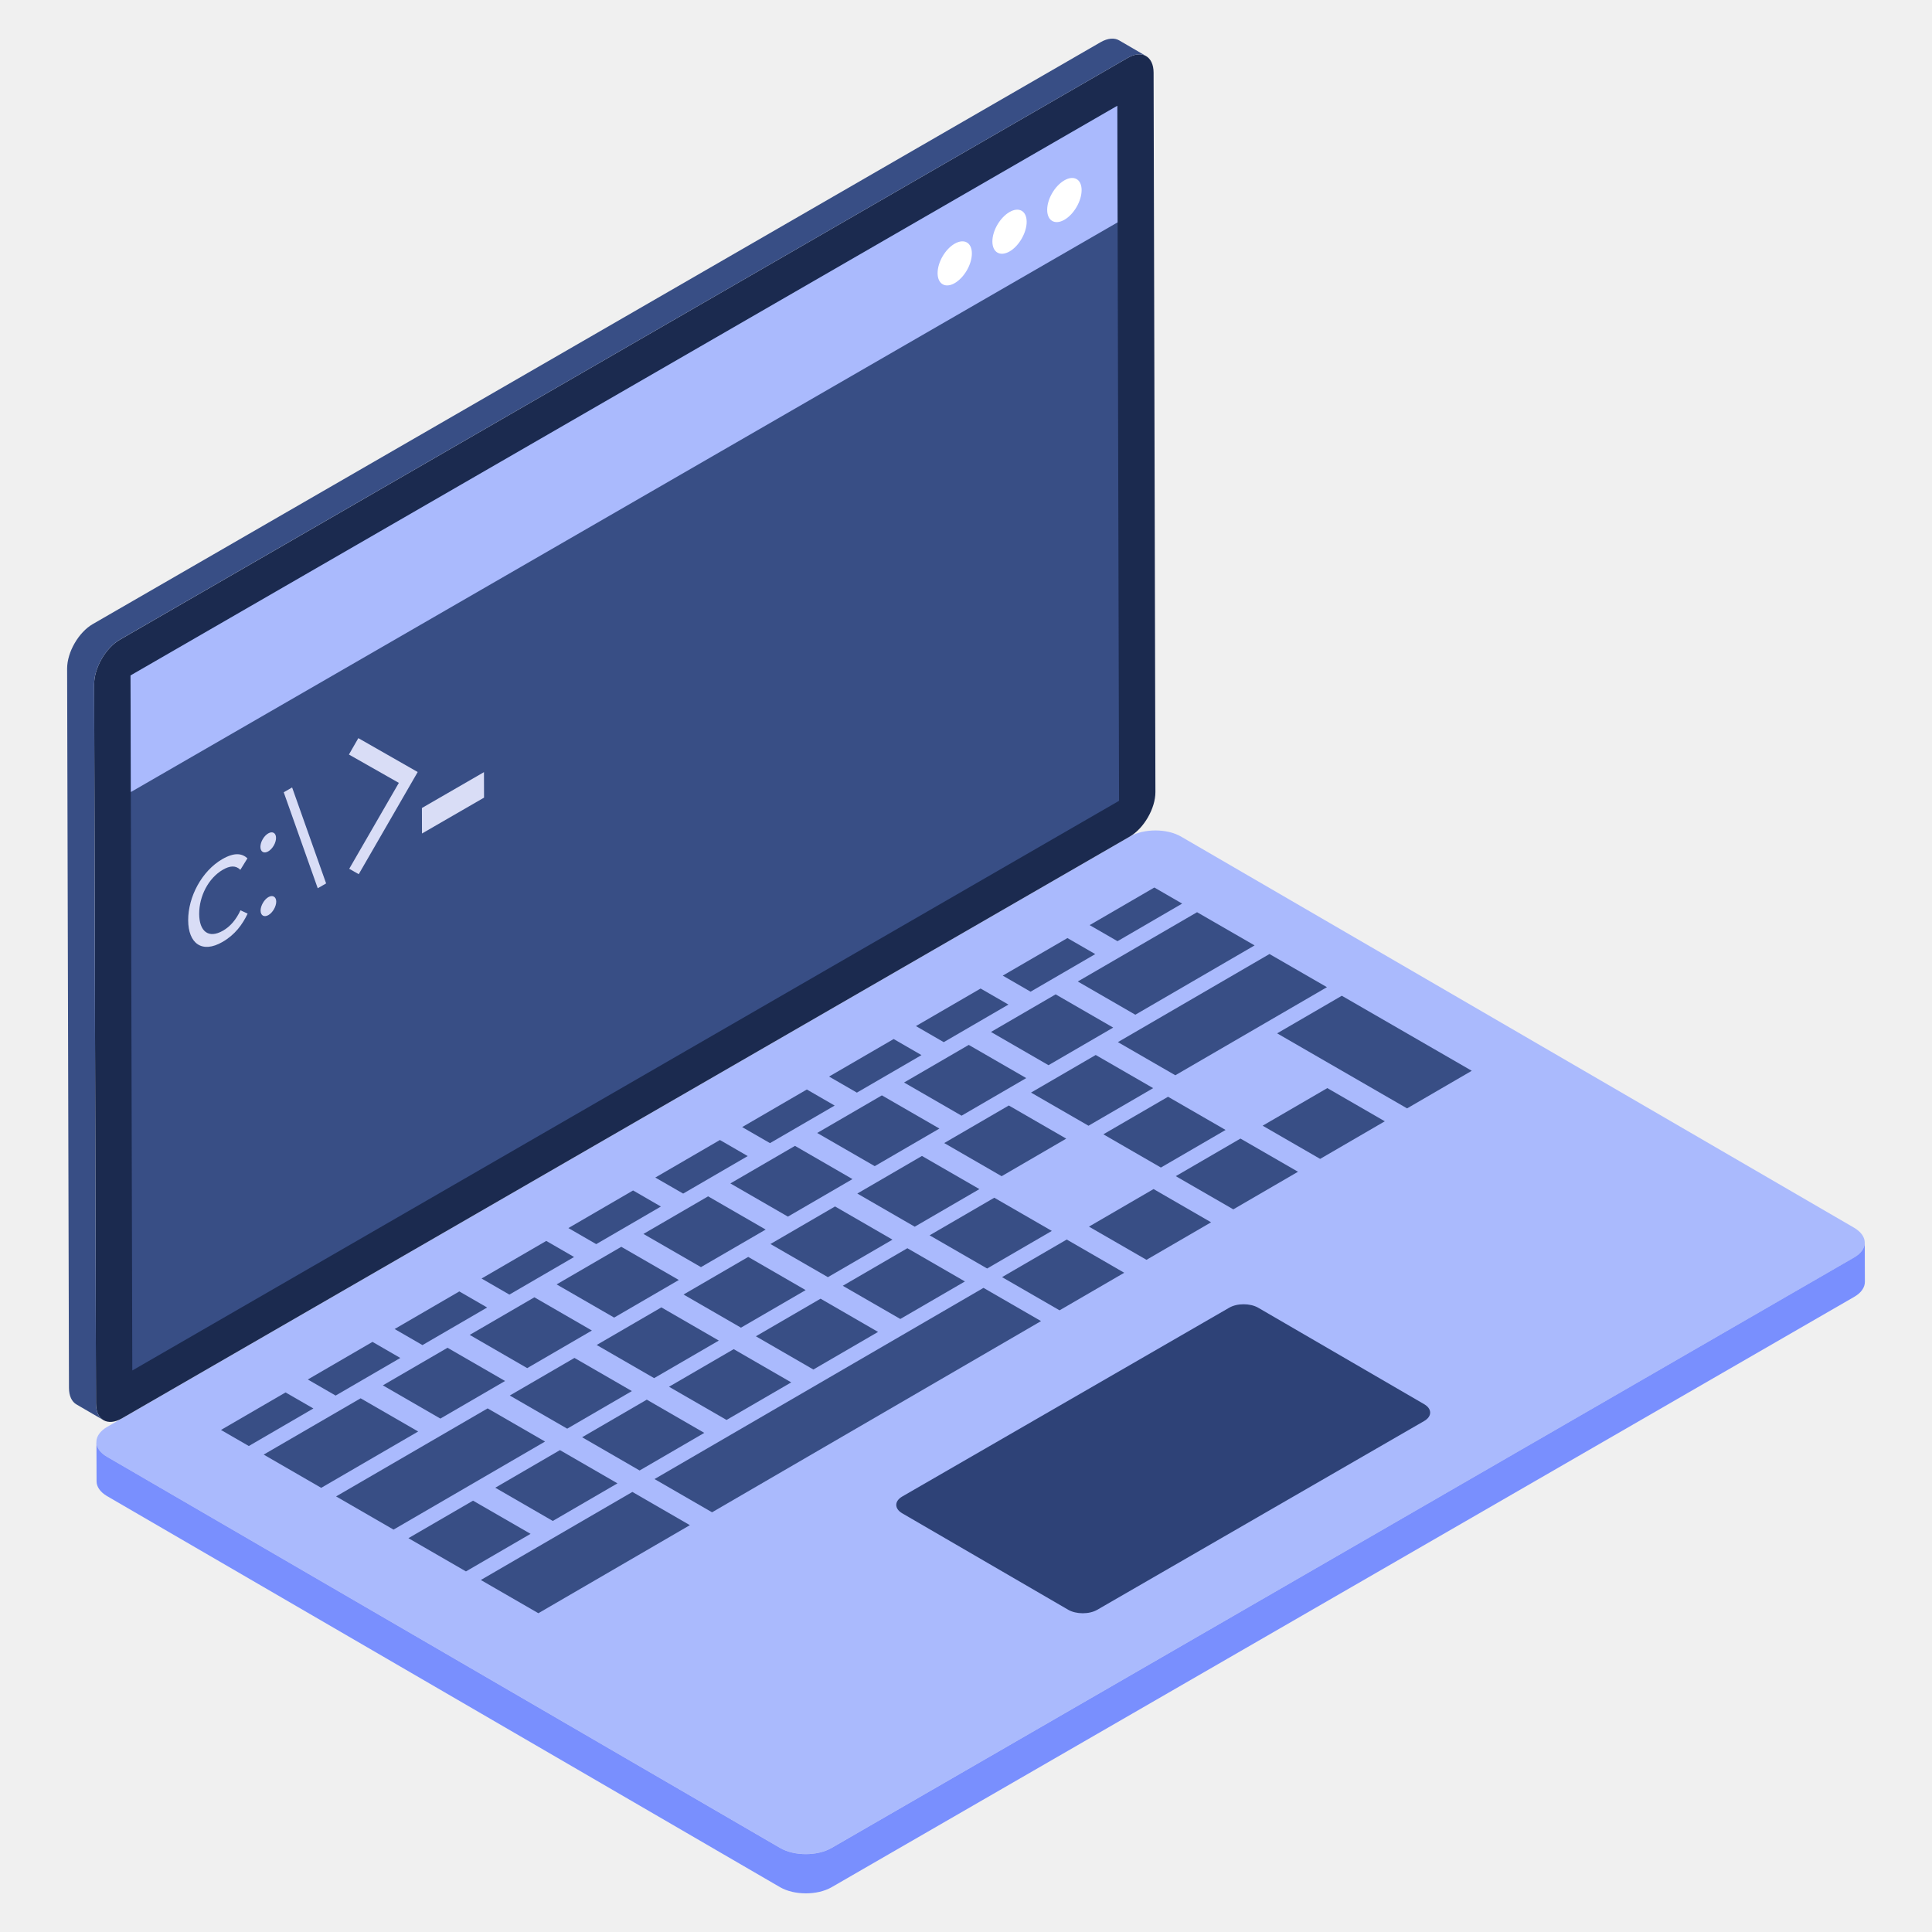
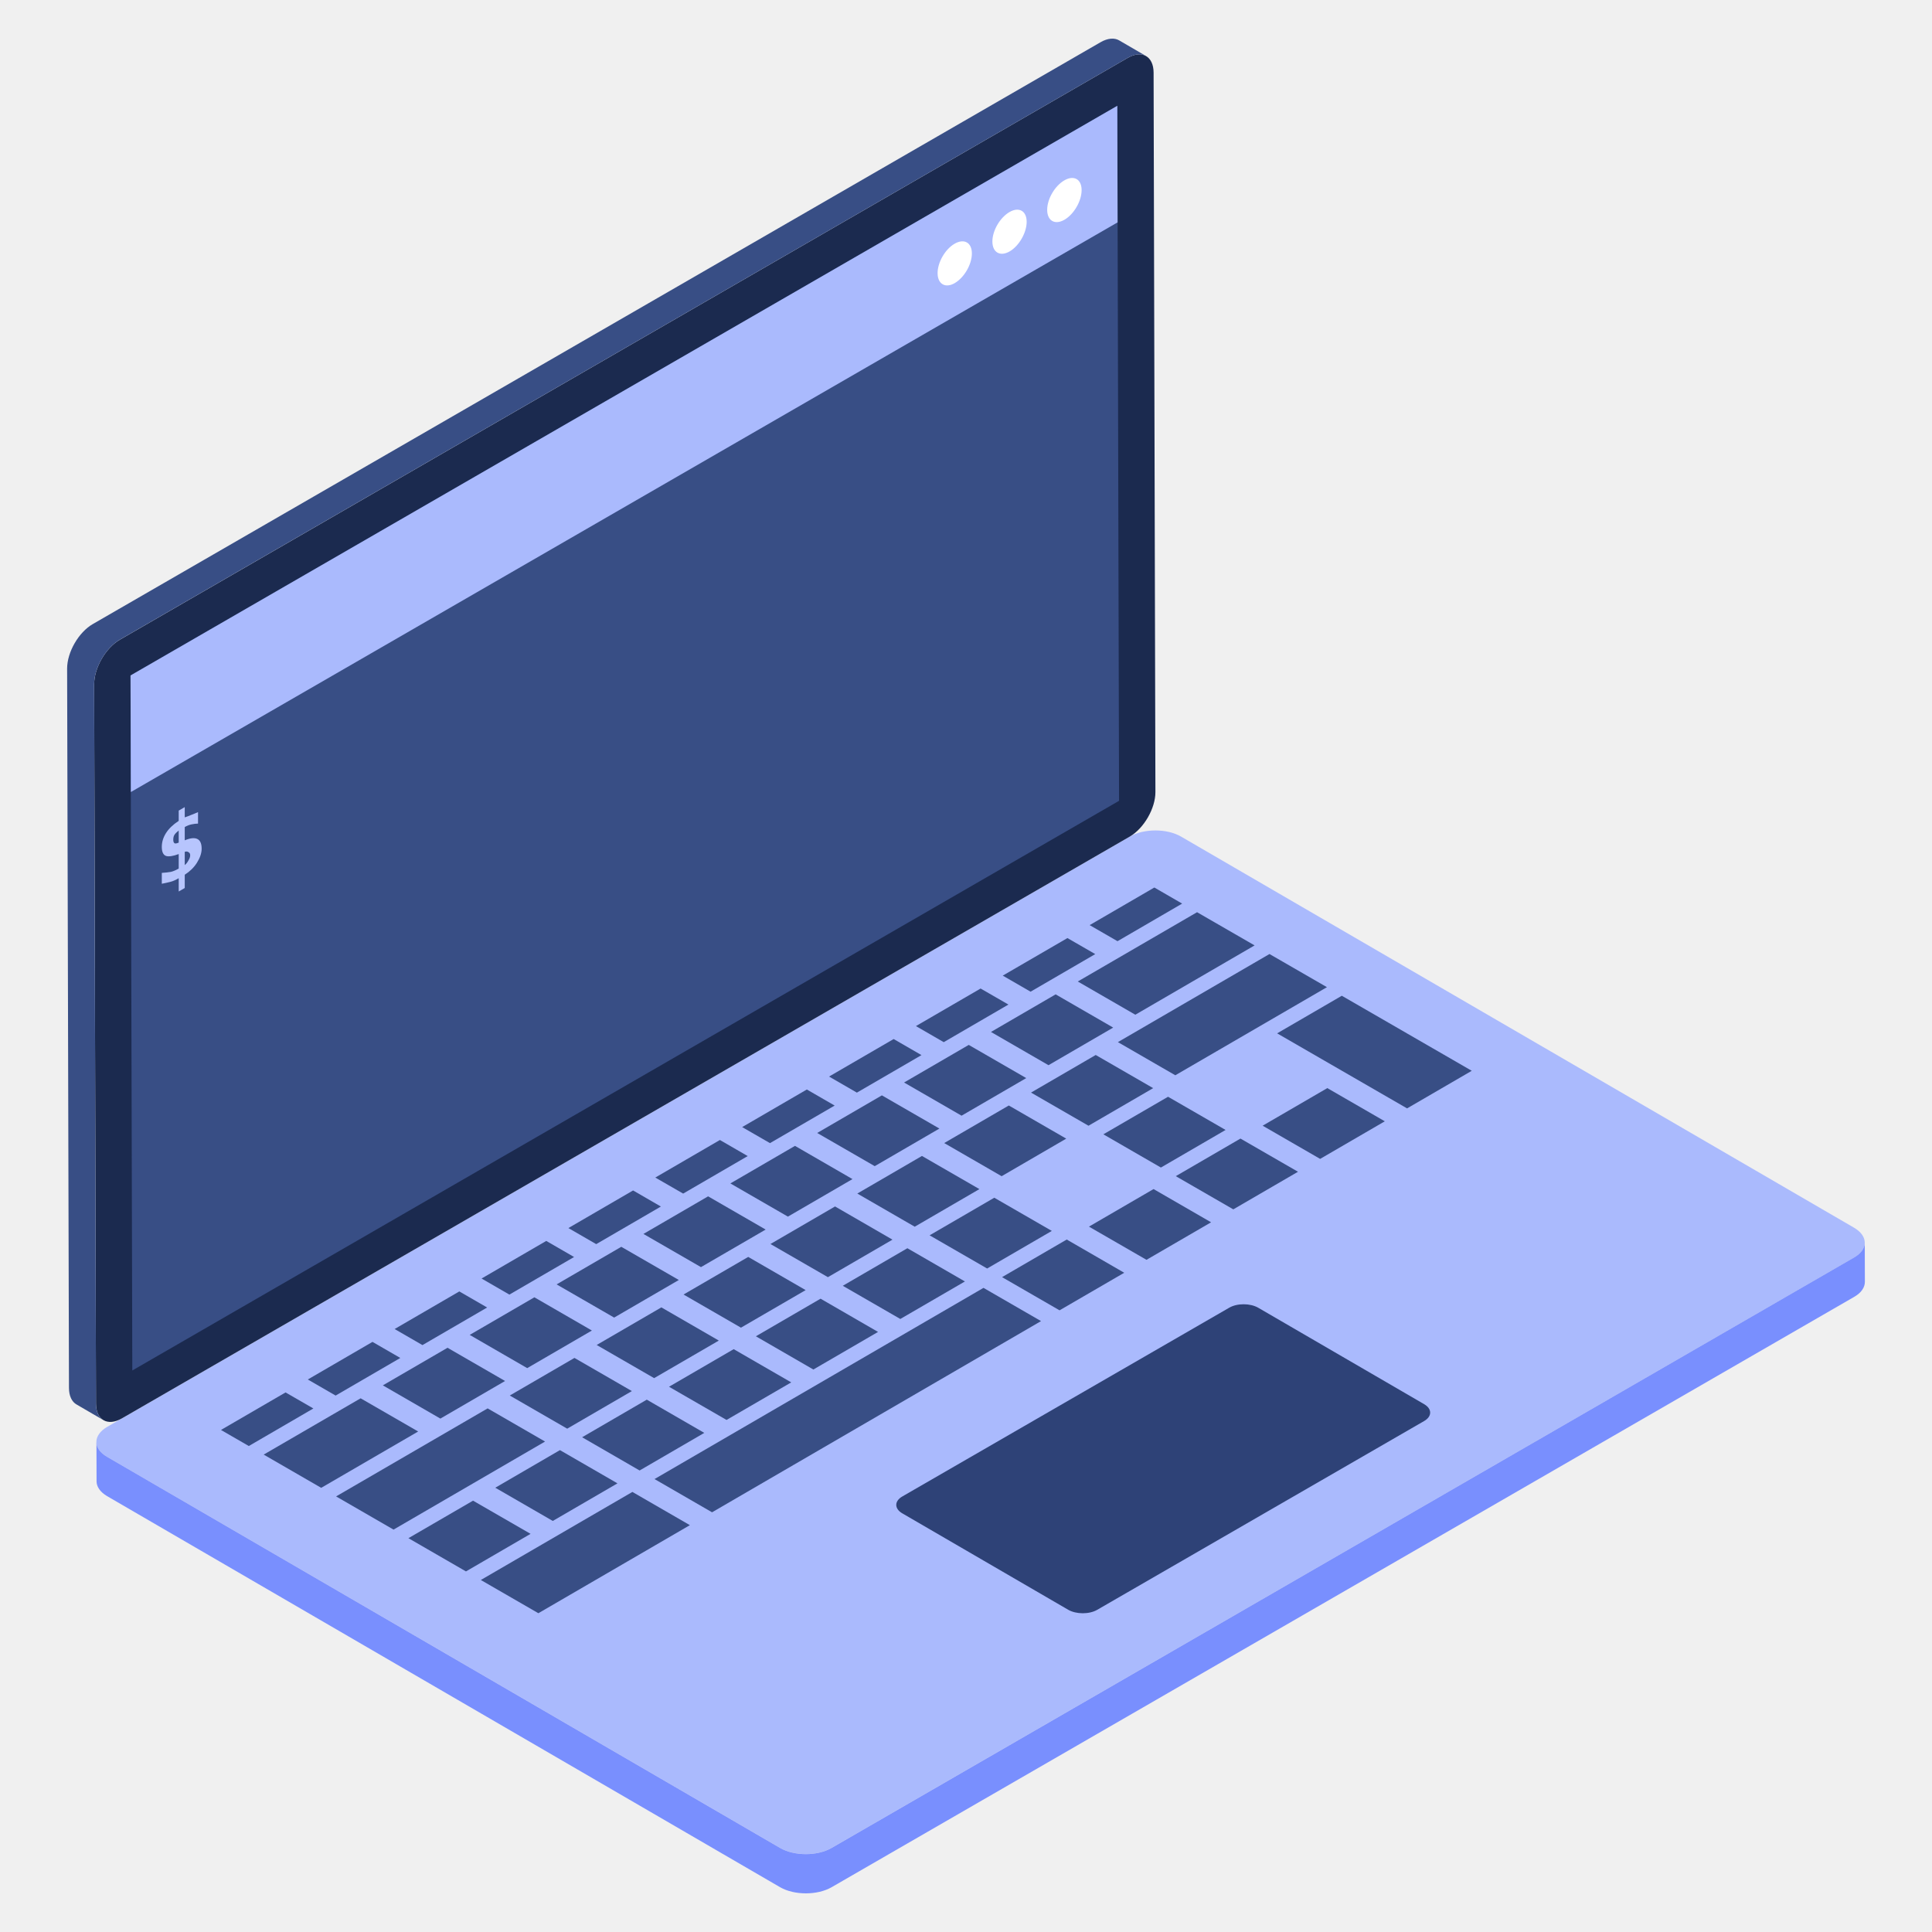
<svg xmlns="http://www.w3.org/2000/svg" id="Layer_1" style="enable-background:new 0 0 50 50;" version="1.1" viewBox="0 0 50 50" xml:space="preserve">
  <style type="text/css">
- 	.st0{fill:#B7C5FD;}
- 	.st1{fill:#9AADFD;}
- 	.st2{fill:#FFFFFF;}
- 	.st3{fill:#3955D1;}
- 	.st4{fill:#4466FB;}
- 	.st5{fill:#AABAFD;}
- 	.st6{fill:#798FFE;}
- 	.st7{fill:#6BB5FB;}
- 	.st8{enable-background:new    ;}
- 	.st9{fill:#1B2A4F;}
- 	.st10{fill:url(#);}
- 	.st11{fill:#384E85;}
- 	.st12{fill:#2E4277;}
- 	.st13{fill:#D9DDF6;}
- 	.st14{fill:#535D88;}
- 	.st15{fill:#2B3C67;}
- 	.st16{fill:#8FCCFF;}
- 	.st17{fill:#8CA1FD;}
- 	.st18{opacity:0.3;}
- 	.st19{opacity:0.3;fill:#4466FB;}
- 	.st20{opacity:0.2;}
- </style>
+     .st0 {
+       fill: #B7C5FD;
+     }
+ 
+     .st1 {
+       fill: #9AADFD;
+     }
+ 
+     .st2 {
+       fill: #FFFFFF;
+     }
+ 
+     .st3 {
+       fill: #3955D1;
+     }
+ 
+     .st4 {
+       fill: #4466FB;
+     }
+ 
+     .st5 {
+       fill: #AABAFD;
+     }
+ 
+     .st6 {
+       fill: #798FFE;
+     }
+ 
+     .st7 {
+       fill: #6BB5FB;
+     }
+ 
+     .st8 {
+       enable-background: new;
+     }
+ 
+     .st9 {
+       fill: #1B2A4F;
+     }
+ 
+     .st10 {
+       fill: url(#);
+     }
+ 
+     .st11 {
+       fill: #384E85;
+     }
+ 
+     .st12 {
+       fill: #2E4277;
+     }
+ 
+     .st13 {
+       fill: #D9DDF6;
+     }
+ 
+     .st14 {
+       fill: #535D88;
+     }
+ 
+     .st15 {
+       fill: #2B3C67;
+     }
+ 
+     .st16 {
+       fill: #8FCCFF;
+     }
+ 
+     .st17 {
+       fill: #8CA1FD;
+     }
+ 
+     .st18 {
+       opacity: 0.3;
+     }
+ 
+     .st19 {
+       opacity: 0.3;
+       fill: #4466FB;
+     }
+ 
+     .st20 {
+       opacity: 0.2;
+     }
+   </style>
  <g>
    <g>
      <g>
        <g>
          <g>
            <g>
              <g>
                <path class="st5" d="M2.769,37.701l17.417,10.121c0.369,0.215,0.964,0.215,1.333,0.003L47.983,32.545         c0.369-0.212,0.369-0.557,0-0.772L30.566,21.651c-0.366-0.212-0.96-0.212-1.33,0L2.773,36.928         C2.404,37.144,2.4,37.489,2.769,37.701z" />
              </g>
              <g>
                <path class="st12" d="M23.351,38.729c-0.208,0.12-0.207,0.316-0,0.436l4.293,2.495         c0.207,0.12,0.545,0.122,0.753,0.001l8.46-4.885c0.208-0.12,0.207-0.316,0-0.436         l-4.293-2.495c-0.207-0.12-0.545-0.122-0.753-0.001L23.351,38.729z" />
              </g>
              <g>
                <path class="st6" d="M2.496,37.318l0.003,1.019c0,0.137,0.092,0.277,0.273,0.383L20.189,48.841         c0.369,0.212,0.964,0.212,1.333,0L47.986,33.563c0.185-0.106,0.277-0.246,0.277-0.39         l-0.003-1.015c0,0.14-0.092,0.28-0.277,0.386L21.519,47.826         c-0.369,0.212-0.964,0.212-1.333-0.003L2.769,37.701C2.585,37.595,2.496,37.458,2.496,37.318z" />
              </g>
            </g>
            <g>
              <g>
                <path class="st9" d="M29.185,1.498c0.369-0.213,0.669-0.042,0.67,0.382l0.047,18.619         c0.001,0.421-0.297,0.94-0.666,1.153L3.154,36.708c-0.369,0.213-0.669,0.04-0.67-0.382         L2.437,17.708c-0.001-0.424,0.297-0.94,0.666-1.153L29.185,1.498z" />
              </g>
              <g>
                <path class="st11" d="M1.737,17.302l0.048,18.618c0,0.208,0.075,0.359,0.195,0.427L2.679,36.754         c-0.12-0.068-0.195-0.219-0.195-0.427l-0.048-18.618c0-0.424,0.297-0.94,0.666-1.155         L29.185,1.498c0.185-0.106,0.352-0.116,0.475-0.048l-0.7-0.407         c-0.12-0.068-0.29-0.058-0.475,0.048L2.403,16.15C2.034,16.362,1.737,16.878,1.737,17.302z" />
              </g>
              <g>
                <polygon class="st11" points="3.378,17.481 3.424,35.468 28.961,20.725 28.916,2.738        " />
              </g>
              <g>
                <polygon class="st5" points="3.378,17.481 3.386,20.498 28.923,5.755 28.916,2.738        " />
              </g>
              <g>
                <g>
                  <path class="st2" d="M24.705,6.308c0.246-0.142,0.446-0.033,0.447,0.25          c0.001,0.283-0.198,0.627-0.444,0.769c-0.242,0.14-0.442,0.026-0.443-0.257          C24.264,6.787,24.463,6.447,24.705,6.308z" />
                </g>
                <g>
                  <path class="st2" d="M26.127,5.487c0.242-0.14,0.442-0.031,0.443,0.252          c0.001,0.283-0.198,0.627-0.44,0.767c-0.246,0.142-0.446,0.028-0.447-0.255          C25.682,5.968,25.881,5.629,26.127,5.487z" />
                </g>
                <g>
                  <path class="st2" d="M27.545,4.668c0.246-0.142,0.446-0.033,0.447,0.25          c0.001,0.283-0.198,0.627-0.444,0.769c-0.246,0.142-0.446,0.028-0.447-0.255          C27.1,5.15,27.299,4.81,27.545,4.668z" />
                </g>
              </g>
            </g>
          </g>
          <g>
            <g>
              <polygon class="st11" points="8.11,36.451 6.439,37.423 5.719,37.007 7.39,36.036       " />
            </g>
            <g>
              <polygon class="st11" points="26.098,25.998 24.424,26.971 23.704,26.555 25.378,25.583       " />
            </g>
            <g>
              <polygon class="st11" points="30.594,23.385 28.921,24.358 28.2,23.942 29.874,22.969       " />
            </g>
            <g>
              <polygon class="st11" points="27.594,29.468 25.922,30.44 24.436,29.582 26.108,28.61       " />
            </g>
            <g>
              <polygon class="st11" points="35.839,29.019 34.165,29.992 32.677,29.133 34.351,28.16       " />
            </g>
            <g>
              <polygon class="st11" points="38.089,27.712 36.415,28.685 33.052,26.743 34.726,25.77       " />
            </g>
            <g class="st8">
              <g>
                <polygon class="st11" points="32.469,24.467 29.382,26.261 27.893,25.401 30.98,23.608        " />
              </g>
              <g>
                <polygon class="st11" points="28.809,26.594 27.135,27.567 25.646,26.707 27.32,25.734        " />
              </g>
              <g>
                <polygon class="st11" points="34.341,25.548 30.417,27.828 28.931,26.97 32.854,24.69        " />
              </g>
              <g>
                <polygon class="st11" points="29.844,28.161 28.17,29.134 26.683,28.276 28.357,27.303        " />
              </g>
              <g>
                <polygon class="st11" points="31.718,29.243 30.044,30.216 28.555,29.356 30.229,28.384        " />
              </g>
            </g>
            <g>
              <polygon class="st11" points="26.559,27.901 24.885,28.874 23.397,28.015 25.071,27.042       " />
            </g>
            <g>
              <polygon class="st11" points="23.848,27.306 22.176,28.277 21.456,27.861 23.128,26.89       " />
            </g>
            <g>
              <polygon class="st11" points="21.601,28.612 19.927,29.584 19.207,29.169 20.881,28.196       " />
            </g>
            <g>
              <polygon class="st11" points="22.724,34.47 21.05,35.443 19.562,34.583 21.236,33.61       " />
            </g>
            <g class="st8">
              <g>
                <polygon class="st11" points="19.351,29.919 17.68,30.89 16.959,30.475 18.631,29.503        " />
              </g>
              <g>
                <polygon class="st11" points="22.062,30.515 20.391,31.486 18.902,30.627 20.574,29.655        " />
              </g>
              <g>
                <polygon class="st11" points="17.104,31.225 15.43,32.198 14.71,31.782 16.384,30.809        " />
              </g>
              <g>
                <polygon class="st11" points="19.815,31.821 18.141,32.793 16.652,31.934 18.326,30.961        " />
              </g>
              <g>
                <polygon class="st11" points="23.097,32.082 21.426,33.053 19.939,32.195 21.611,31.223        " />
              </g>
              <g>
                <polygon class="st11" points="14.857,32.531 13.183,33.504 12.463,33.088 14.137,32.115        " />
              </g>
              <g>
                <polygon class="st11" points="17.568,33.126 15.894,34.099 14.405,33.24 16.079,32.267        " />
              </g>
              <g>
                <polygon class="st11" points="24.972,33.164 23.3,34.135 21.811,33.276 23.483,32.304        " />
              </g>
              <g>
                <polygon class="st11" points="20.85,33.388 19.176,34.36 17.69,33.502 19.364,32.529        " />
              </g>
              <g>
                <polygon class="st11" points="12.607,33.838 10.933,34.811 10.213,34.395 11.887,33.422        " />
              </g>
              <g>
                <polygon class="st11" points="15.318,34.434 13.644,35.407 12.156,34.547 13.83,33.574        " />
              </g>
              <g>
                <polygon class="st11" points="18.603,34.694 16.929,35.666 15.442,34.808 17.116,33.835        " />
              </g>
              <g>
                <polygon class="st11" points="13.071,35.74 11.397,36.713 9.908,35.853 11.582,34.88        " />
              </g>
              <g>
                <polygon class="st11" points="20.477,35.776 18.803,36.748 17.314,35.889 18.988,34.916        " />
              </g>
              <g>
                <polygon class="st11" points="16.353,36.001 14.679,36.974 13.193,36.116 14.867,35.143        " />
              </g>
              <g>
                <polygon class="st11" points="18.227,37.083 16.553,38.056 15.065,37.196 16.739,36.223        " />
              </g>
              <g>
                <polygon class="st11" points="26.942,34.19 18.428,39.138 16.939,38.278 25.453,33.33        " />
              </g>
              <g>
                <polygon class="st11" points="15.98,38.389 14.306,39.362 12.818,38.502 14.491,37.529        " />
              </g>
              <g>
                <polygon class="st11" points="14.106,37.307 10.185,39.586 8.698,38.727 12.62,36.449        " />
              </g>
              <g>
                <polygon class="st11" points="13.731,39.696 12.059,40.668 10.57,39.808 12.242,38.837        " />
              </g>
              <g>
                <polygon class="st11" points="17.854,39.471 13.933,41.75 12.444,40.89 16.366,38.611        " />
              </g>
            </g>
            <g>
              <polygon class="st11" points="10.36,35.144 8.686,36.117 7.966,35.701 9.64,34.728       " />
            </g>
            <g>
              <polygon class="st11" points="28.345,24.692 26.671,25.665 25.951,25.249 27.625,24.277       " />
            </g>
            <g>
              <polygon class="st11" points="24.312,29.207 22.638,30.18 21.149,29.321 22.823,28.348       " />
            </g>
            <g>
              <polygon class="st11" points="29.095,32.939 27.421,33.911 25.933,33.052 27.607,32.079       " />
            </g>
            <g>
              <polygon class="st11" points="27.221,31.856 25.547,32.829 24.058,31.97 25.732,30.997       " />
            </g>
            <g>
              <polygon class="st11" points="25.347,30.774 23.673,31.747 22.187,30.889 23.86,29.916       " />
            </g>
            <g>
              <polygon class="st11" points="33.592,30.325 31.918,31.298 30.429,30.439 32.103,29.466       " />
            </g>
            <g>
              <polygon class="st11" points="31.343,31.633 29.671,32.604 28.182,31.745 29.854,30.773       " />
            </g>
            <g>
              <polygon class="st11" points="10.822,37.047 8.313,38.505 6.824,37.645 9.333,36.188       " />
            </g>
          </g>
        </g>
      </g>
    </g>
    <g>
-       <g>
-         <path class="st13" d="M5.752,22.235c0.324-0.187,0.515-0.146,0.652-0.022l-0.184,0.298     c-0.118-0.119-0.269-0.109-0.453-0.002c-0.375,0.217-0.614,0.689-0.612,1.142     c0.001,0.452,0.241,0.651,0.617,0.434c0.185-0.107,0.335-0.277,0.452-0.527l0.185,0.087     c-0.136,0.283-0.326,0.545-0.65,0.732c-0.529,0.306-0.887,0.043-0.889-0.562     C4.868,23.211,5.223,22.541,5.752,22.235z" />
-       </g>
-       <g>
-         <path class="st13" d="M6.946,23.217c0.109-0.063,0.202-0.01,0.203,0.116     c0,0.127-0.092,0.286-0.202,0.349c-0.111,0.064-0.202,0.012-0.203-0.116     C6.744,23.441,6.835,23.281,6.946,23.217z" />
-       </g>
-       <g>
-         <ellipse class="st13" cx="6.942" cy="21.801" rx="0.285" ry="0.165" transform="matrix(0.50245 -0.8646 0.8646 0.50245 -15.39538 16.84926)" />
-       </g>
-       <g>
-         <polygon class="st13" points="7.56,20.379 8.44,22.863 8.223,22.988 7.343,20.504    " />
-       </g>
-       <g>
-         <polygon class="st13" points="9.274,19.103 10.81,19.98 9.284,22.624 9.038,22.484 10.322,20.261      9.03,19.527    " />
-       </g>
-       <g>
-         <polygon class="st13" points="12.525,19.983 12.527,20.643 10.921,21.571 10.919,20.911    " />
+       <g id="terminal-text" transform="skewY(-30)" style="font-family:Consolas,Monaco,'Andale Mono',monospace;font-size:2.3px;font-weight:bold;">
+         <text x="4" y="25.4" class="st0">$</text>
      </g>
    </g>
  </g>
</svg>
